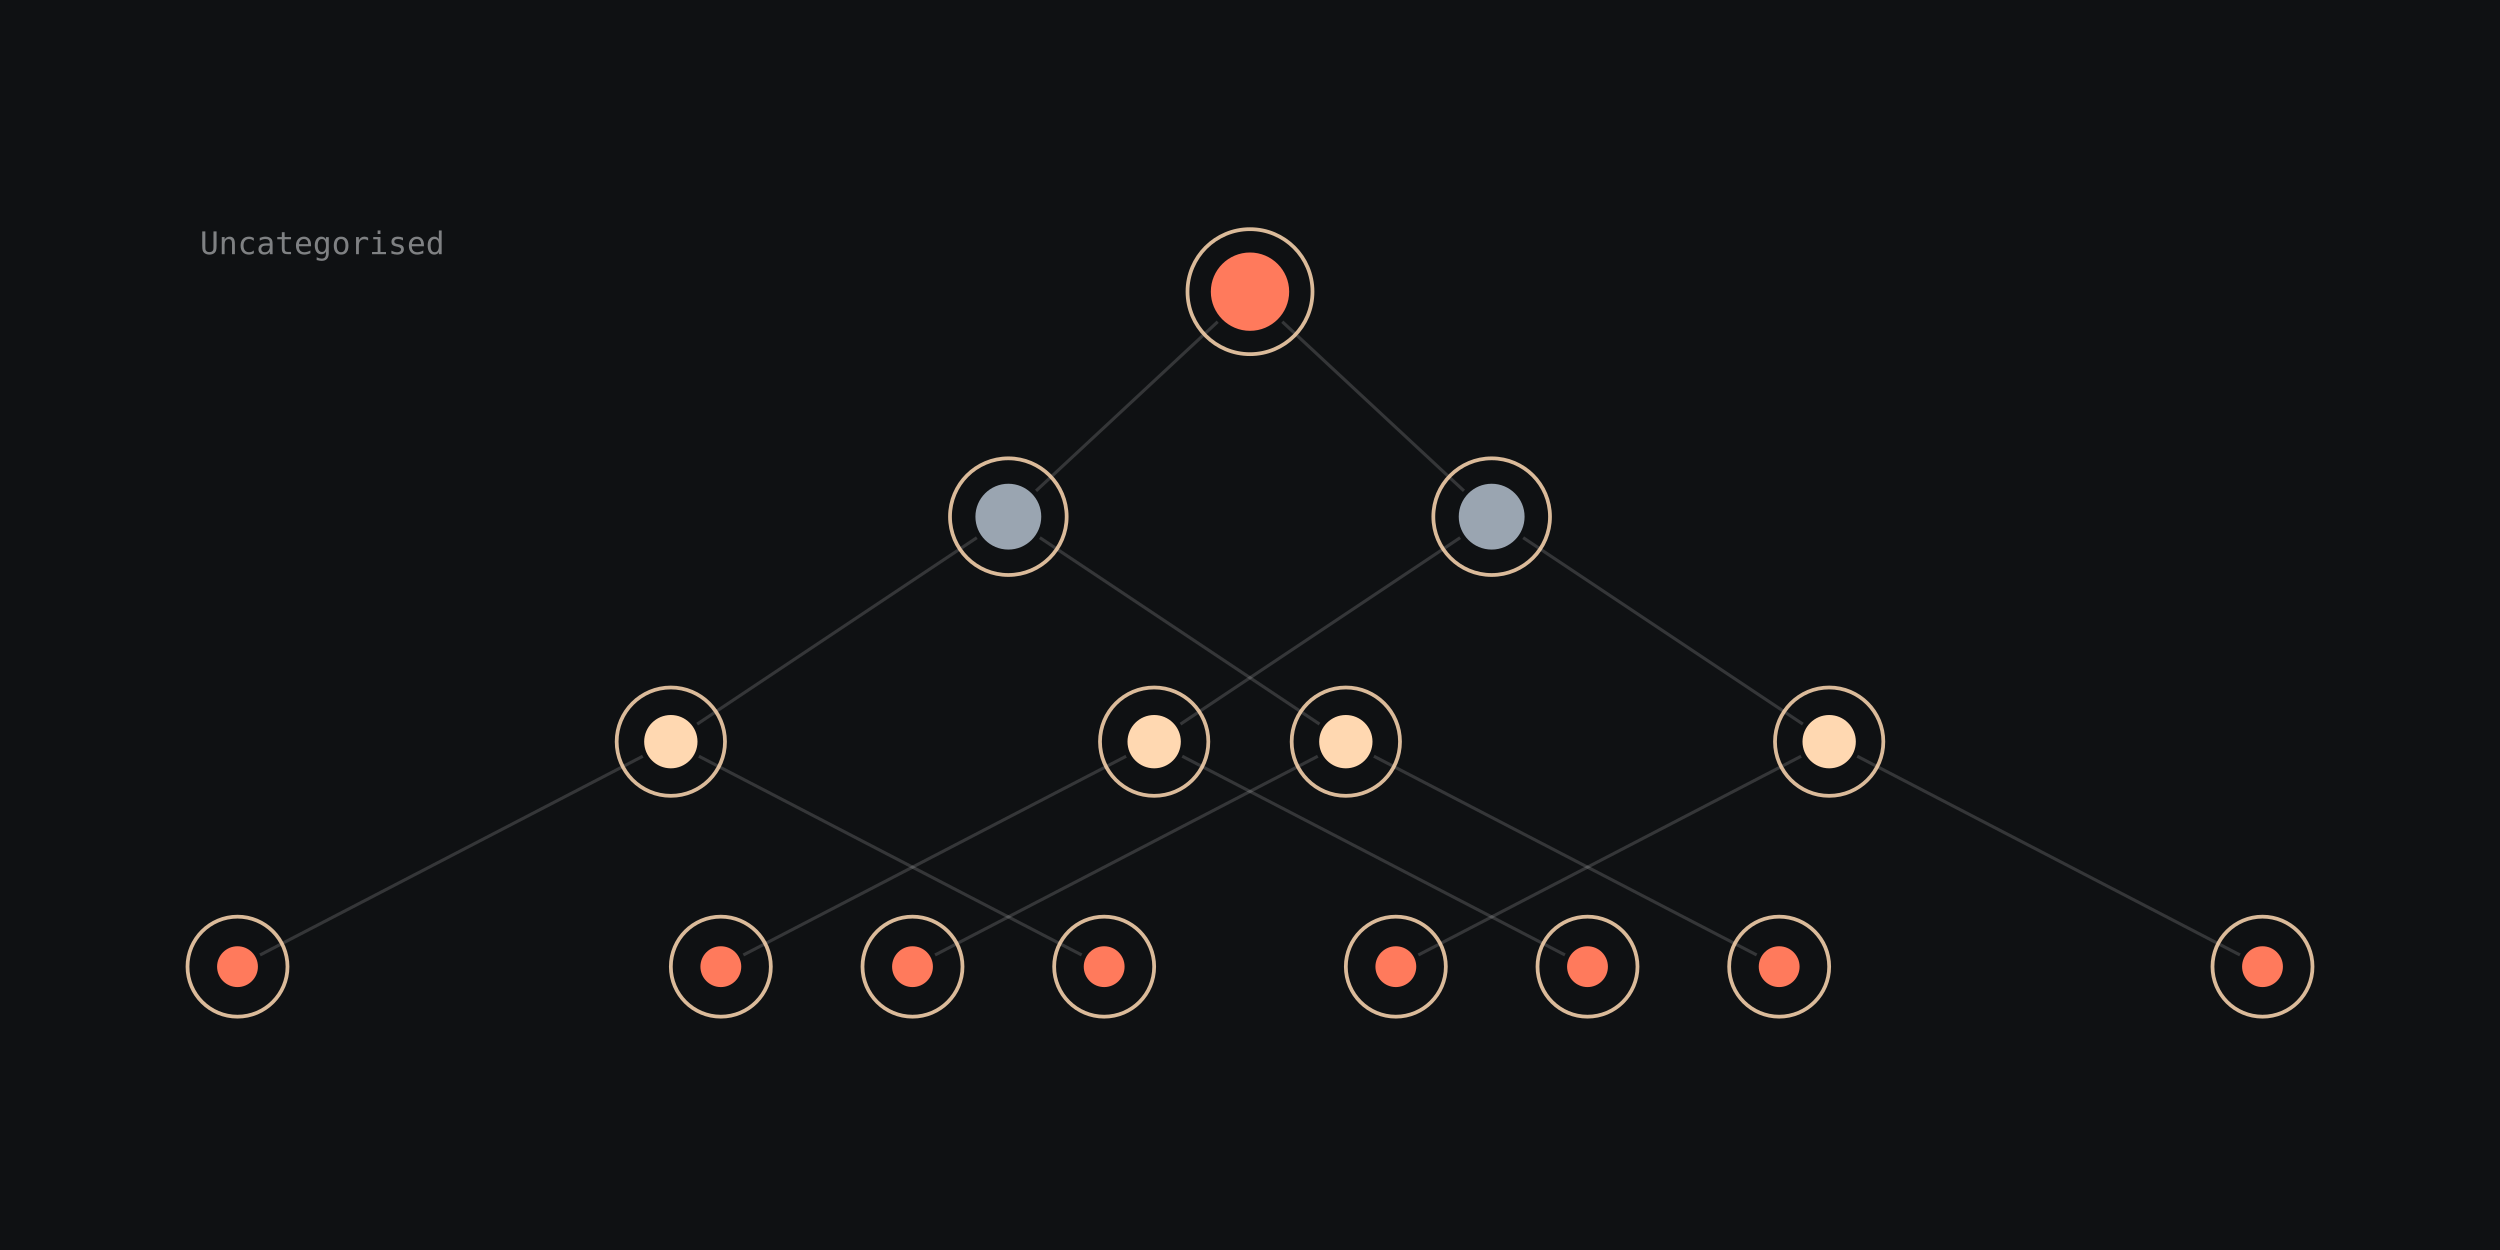
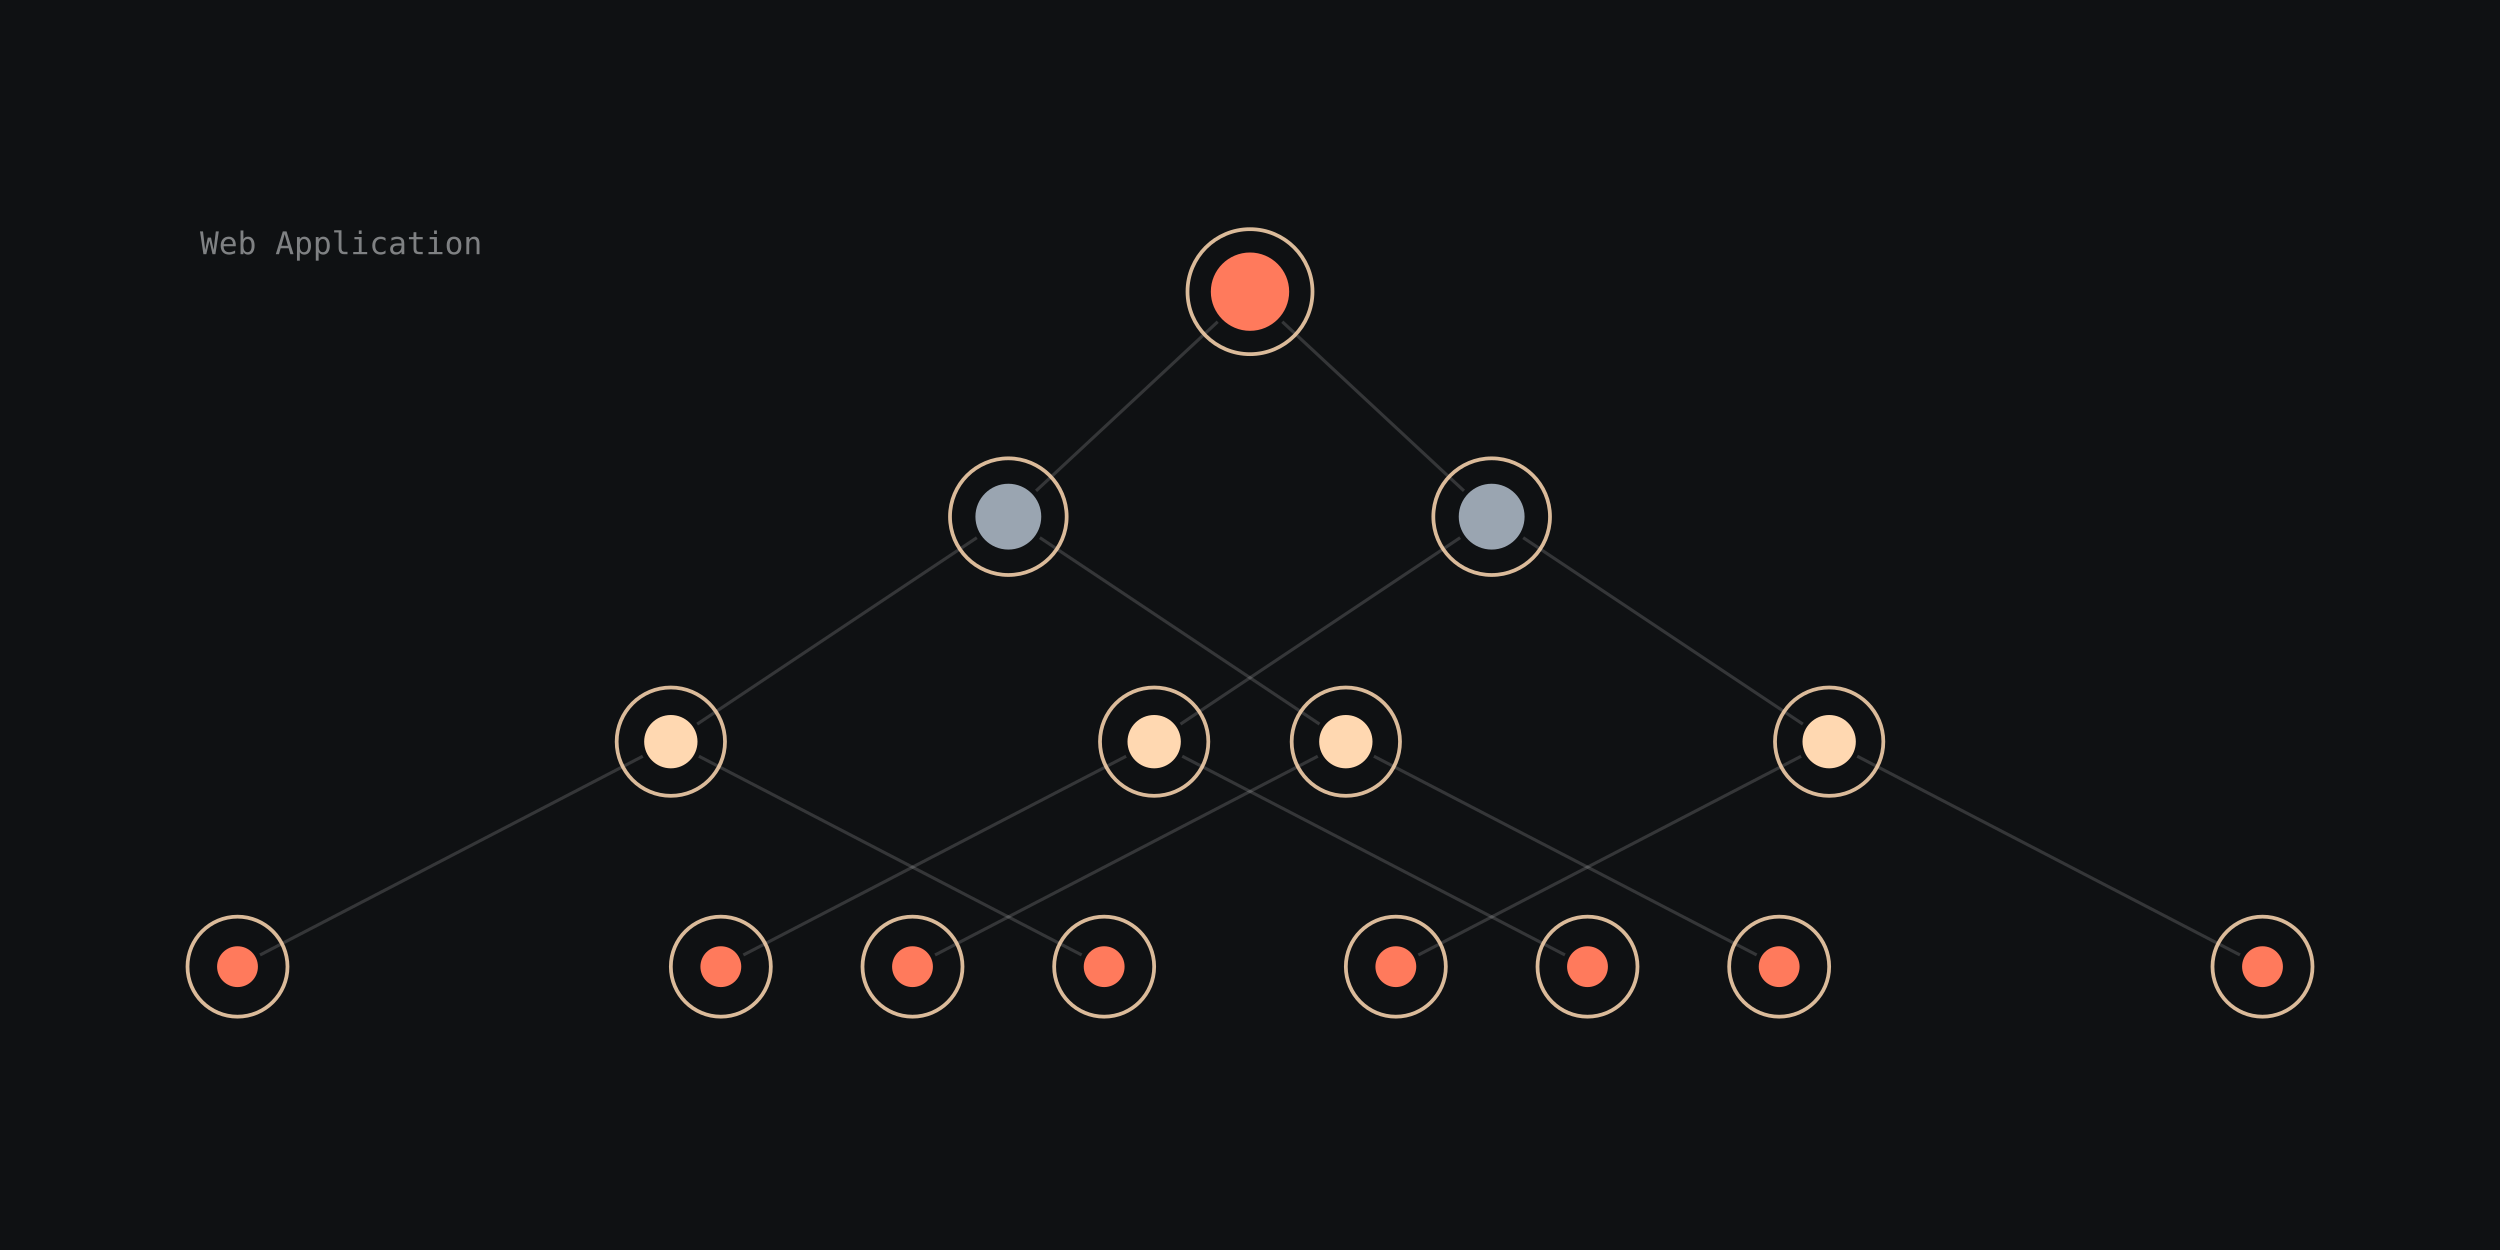
<svg xmlns="http://www.w3.org/2000/svg" viewBox="0 0 1200 600" width="1200" height="600" role="img" aria-label="cleanstack-os domain model">
  <rect width="1200" height="600" fill="#0f1113" />
  <defs>
    <linearGradient id="gd" x1="0" y1="0" x2="1" y2="1">
      <stop offset="0%" stop-color="#ff7a5c" />
      <stop offset="100%" stop-color="#9aa5b1" />
    </linearGradient>
  </defs>
  <line x1="600.00" y1="140.00" x2="716.00" y2="248.00" stroke="rgba(241,243,245,0.300)" stroke-width="1.50" opacity="0.55" />
  <line x1="600.00" y1="140.00" x2="484.00" y2="248.00" stroke="rgba(241,243,245,0.300)" stroke-width="1.50" opacity="0.55" />
  <line x1="716.00" y1="248.00" x2="878.00" y2="356.00" stroke="rgba(241,243,245,0.300)" stroke-width="1.50" opacity="0.55" />
  <line x1="716.00" y1="248.00" x2="554.00" y2="356.00" stroke="rgba(241,243,245,0.300)" stroke-width="1.50" opacity="0.55" />
  <line x1="484.00" y1="248.00" x2="646.00" y2="356.00" stroke="rgba(241,243,245,0.300)" stroke-width="1.50" opacity="0.55" />
  <line x1="484.00" y1="248.00" x2="322.00" y2="356.00" stroke="rgba(241,243,245,0.300)" stroke-width="1.50" opacity="0.55" />
  <line x1="878.00" y1="356.00" x2="1086.00" y2="464.00" stroke="rgba(241,243,245,0.300)" stroke-width="1.50" opacity="0.55" />
  <line x1="878.00" y1="356.00" x2="670.00" y2="464.00" stroke="rgba(241,243,245,0.300)" stroke-width="1.50" opacity="0.55" />
  <line x1="554.00" y1="356.00" x2="762.00" y2="464.00" stroke="rgba(241,243,245,0.300)" stroke-width="1.50" opacity="0.55" />
  <line x1="554.00" y1="356.00" x2="346.00" y2="464.00" stroke="rgba(241,243,245,0.300)" stroke-width="1.50" opacity="0.55" />
  <line x1="646.00" y1="356.00" x2="854.00" y2="464.00" stroke="rgba(241,243,245,0.300)" stroke-width="1.50" opacity="0.55" />
  <line x1="646.00" y1="356.00" x2="438.00" y2="464.00" stroke="rgba(241,243,245,0.300)" stroke-width="1.50" opacity="0.55" />
  <line x1="322.00" y1="356.00" x2="530.00" y2="464.00" stroke="rgba(241,243,245,0.300)" stroke-width="1.50" opacity="0.55" />
  <line x1="322.00" y1="356.00" x2="114.00" y2="464.00" stroke="rgba(241,243,245,0.300)" stroke-width="1.50" opacity="0.55" />
  <circle cx="600.00" cy="140.00" r="20.00" fill="#ff7a5c" opacity="1.00" stroke="#0f1113" stroke-width="2.40" />
  <g>
    <circle cx="600.00" cy="140.00" r="30.00" fill="none" stroke="#ffd8b1" stroke-width="1.80" opacity="0.85" />
    <animate attributeName="opacity" values="0.25;1.0;0.25" dur="8.75s" begin="0.0s" repeatCount="indefinite" />
  </g>
  <circle cx="716.00" cy="248.00" r="17.00" fill="#9aa5b1" opacity="1.00" stroke="#0f1113" stroke-width="2.40" />
  <g>
    <circle cx="716.00" cy="248.00" r="28.00" fill="none" stroke="#ffd8b1" stroke-width="1.80" opacity="0.85" />
    <animate attributeName="opacity" values="0.25;1.0;0.25" dur="8.75s" begin="0.5s" repeatCount="indefinite" />
  </g>
  <circle cx="484.00" cy="248.00" r="17.00" fill="#9aa5b1" opacity="1.00" stroke="#0f1113" stroke-width="2.40" />
  <g>
    <circle cx="484.00" cy="248.00" r="28.00" fill="none" stroke="#ffd8b1" stroke-width="1.80" opacity="0.85" />
    <animate attributeName="opacity" values="0.25;1.0;0.25" dur="8.75s" begin="0.62s" repeatCount="indefinite" />
  </g>
  <circle cx="878.00" cy="356.00" r="14.00" fill="#ffd8b1" opacity="1.00" stroke="#0f1113" stroke-width="2.40" />
  <g>
    <circle cx="878.00" cy="356.00" r="26.00" fill="none" stroke="#ffd8b1" stroke-width="1.80" opacity="0.85" />
    <animate attributeName="opacity" values="0.25;1.0;0.25" dur="8.75s" begin="1.0s" repeatCount="indefinite" />
  </g>
  <circle cx="554.00" cy="356.00" r="14.00" fill="#ffd8b1" opacity="1.00" stroke="#0f1113" stroke-width="2.40" />
  <g>
    <circle cx="554.00" cy="356.00" r="26.00" fill="none" stroke="#ffd8b1" stroke-width="1.80" opacity="0.85" />
    <animate attributeName="opacity" values="0.25;1.0;0.25" dur="8.75s" begin="1.12s" repeatCount="indefinite" />
  </g>
  <circle cx="646.00" cy="356.00" r="14.00" fill="#ffd8b1" opacity="1.00" stroke="#0f1113" stroke-width="2.40" />
  <g>
    <circle cx="646.00" cy="356.00" r="26.00" fill="none" stroke="#ffd8b1" stroke-width="1.80" opacity="0.85" />
    <animate attributeName="opacity" values="0.25;1.0;0.25" dur="8.75s" begin="1.24s" repeatCount="indefinite" />
  </g>
  <circle cx="322.00" cy="356.00" r="14.00" fill="#ffd8b1" opacity="1.00" stroke="#0f1113" stroke-width="2.40" />
  <g>
    <circle cx="322.00" cy="356.00" r="26.00" fill="none" stroke="#ffd8b1" stroke-width="1.80" opacity="0.85" />
    <animate attributeName="opacity" values="0.25;1.0;0.25" dur="8.75s" begin="1.36s" repeatCount="indefinite" />
  </g>
  <circle cx="1086.00" cy="464.00" r="11.00" fill="#ff7a5c" opacity="1.00" stroke="#0f1113" stroke-width="2.40" />
  <g>
    <circle cx="1086.00" cy="464.00" r="24.00" fill="none" stroke="#ffd8b1" stroke-width="1.80" opacity="0.85" />
    <animate attributeName="opacity" values="0.25;1.0;0.25" dur="8.75s" begin="1.5s" repeatCount="indefinite" />
  </g>
  <circle cx="670.00" cy="464.00" r="11.00" fill="#ff7a5c" opacity="1.00" stroke="#0f1113" stroke-width="2.40" />
  <g>
    <circle cx="670.00" cy="464.00" r="24.00" fill="none" stroke="#ffd8b1" stroke-width="1.80" opacity="0.85" />
    <animate attributeName="opacity" values="0.25;1.0;0.25" dur="8.75s" begin="1.62s" repeatCount="indefinite" />
  </g>
  <circle cx="762.00" cy="464.00" r="11.00" fill="#ff7a5c" opacity="1.00" stroke="#0f1113" stroke-width="2.40" />
  <g>
    <circle cx="762.00" cy="464.00" r="24.00" fill="none" stroke="#ffd8b1" stroke-width="1.80" opacity="0.85" />
    <animate attributeName="opacity" values="0.25;1.0;0.25" dur="8.75s" begin="1.74s" repeatCount="indefinite" />
  </g>
  <circle cx="346.00" cy="464.00" r="11.00" fill="#ff7a5c" opacity="1.00" stroke="#0f1113" stroke-width="2.40" />
  <g>
    <circle cx="346.00" cy="464.00" r="24.00" fill="none" stroke="#ffd8b1" stroke-width="1.80" opacity="0.85" />
    <animate attributeName="opacity" values="0.25;1.0;0.25" dur="8.75s" begin="1.86s" repeatCount="indefinite" />
  </g>
  <circle cx="854.00" cy="464.00" r="11.00" fill="#ff7a5c" opacity="1.00" stroke="#0f1113" stroke-width="2.40" />
  <g>
    <circle cx="854.00" cy="464.00" r="24.00" fill="none" stroke="#ffd8b1" stroke-width="1.80" opacity="0.85" />
    <animate attributeName="opacity" values="0.25;1.0;0.25" dur="8.75s" begin="1.98s" repeatCount="indefinite" />
  </g>
  <circle cx="438.00" cy="464.00" r="11.00" fill="#ff7a5c" opacity="1.00" stroke="#0f1113" stroke-width="2.40" />
  <g>
    <circle cx="438.00" cy="464.00" r="24.00" fill="none" stroke="#ffd8b1" stroke-width="1.80" opacity="0.85" />
    <animate attributeName="opacity" values="0.25;1.0;0.25" dur="8.75s" begin="2.1s" repeatCount="indefinite" />
  </g>
  <circle cx="530.00" cy="464.00" r="11.00" fill="#ff7a5c" opacity="1.00" stroke="#0f1113" stroke-width="2.40" />
  <g>
    <circle cx="530.00" cy="464.00" r="24.00" fill="none" stroke="#ffd8b1" stroke-width="1.80" opacity="0.85" />
    <animate attributeName="opacity" values="0.25;1.0;0.25" dur="8.75s" begin="2.22s" repeatCount="indefinite" />
  </g>
  <circle cx="114.00" cy="464.00" r="11.00" fill="#ff7a5c" opacity="1.00" stroke="#0f1113" stroke-width="2.40" />
  <g>
    <circle cx="114.00" cy="464.00" r="24.00" fill="none" stroke="#ffd8b1" stroke-width="1.80" opacity="0.85" />
    <animate attributeName="opacity" values="0.25;1.0;0.25" dur="8.75s" begin="2.34s" repeatCount="indefinite" />
  </g>
-   <text x="96" y="122" font-family="ui-monospace,Menlo,monospace" font-size="15" fill="rgba(241,243,245,0.500)">Uncategorised</text>
+   <text x="96" y="122" font-family="ui-monospace,Menlo,monospace" font-size="15" fill="rgba(241,243,245,0.500)">Web Application</text>
</svg>
